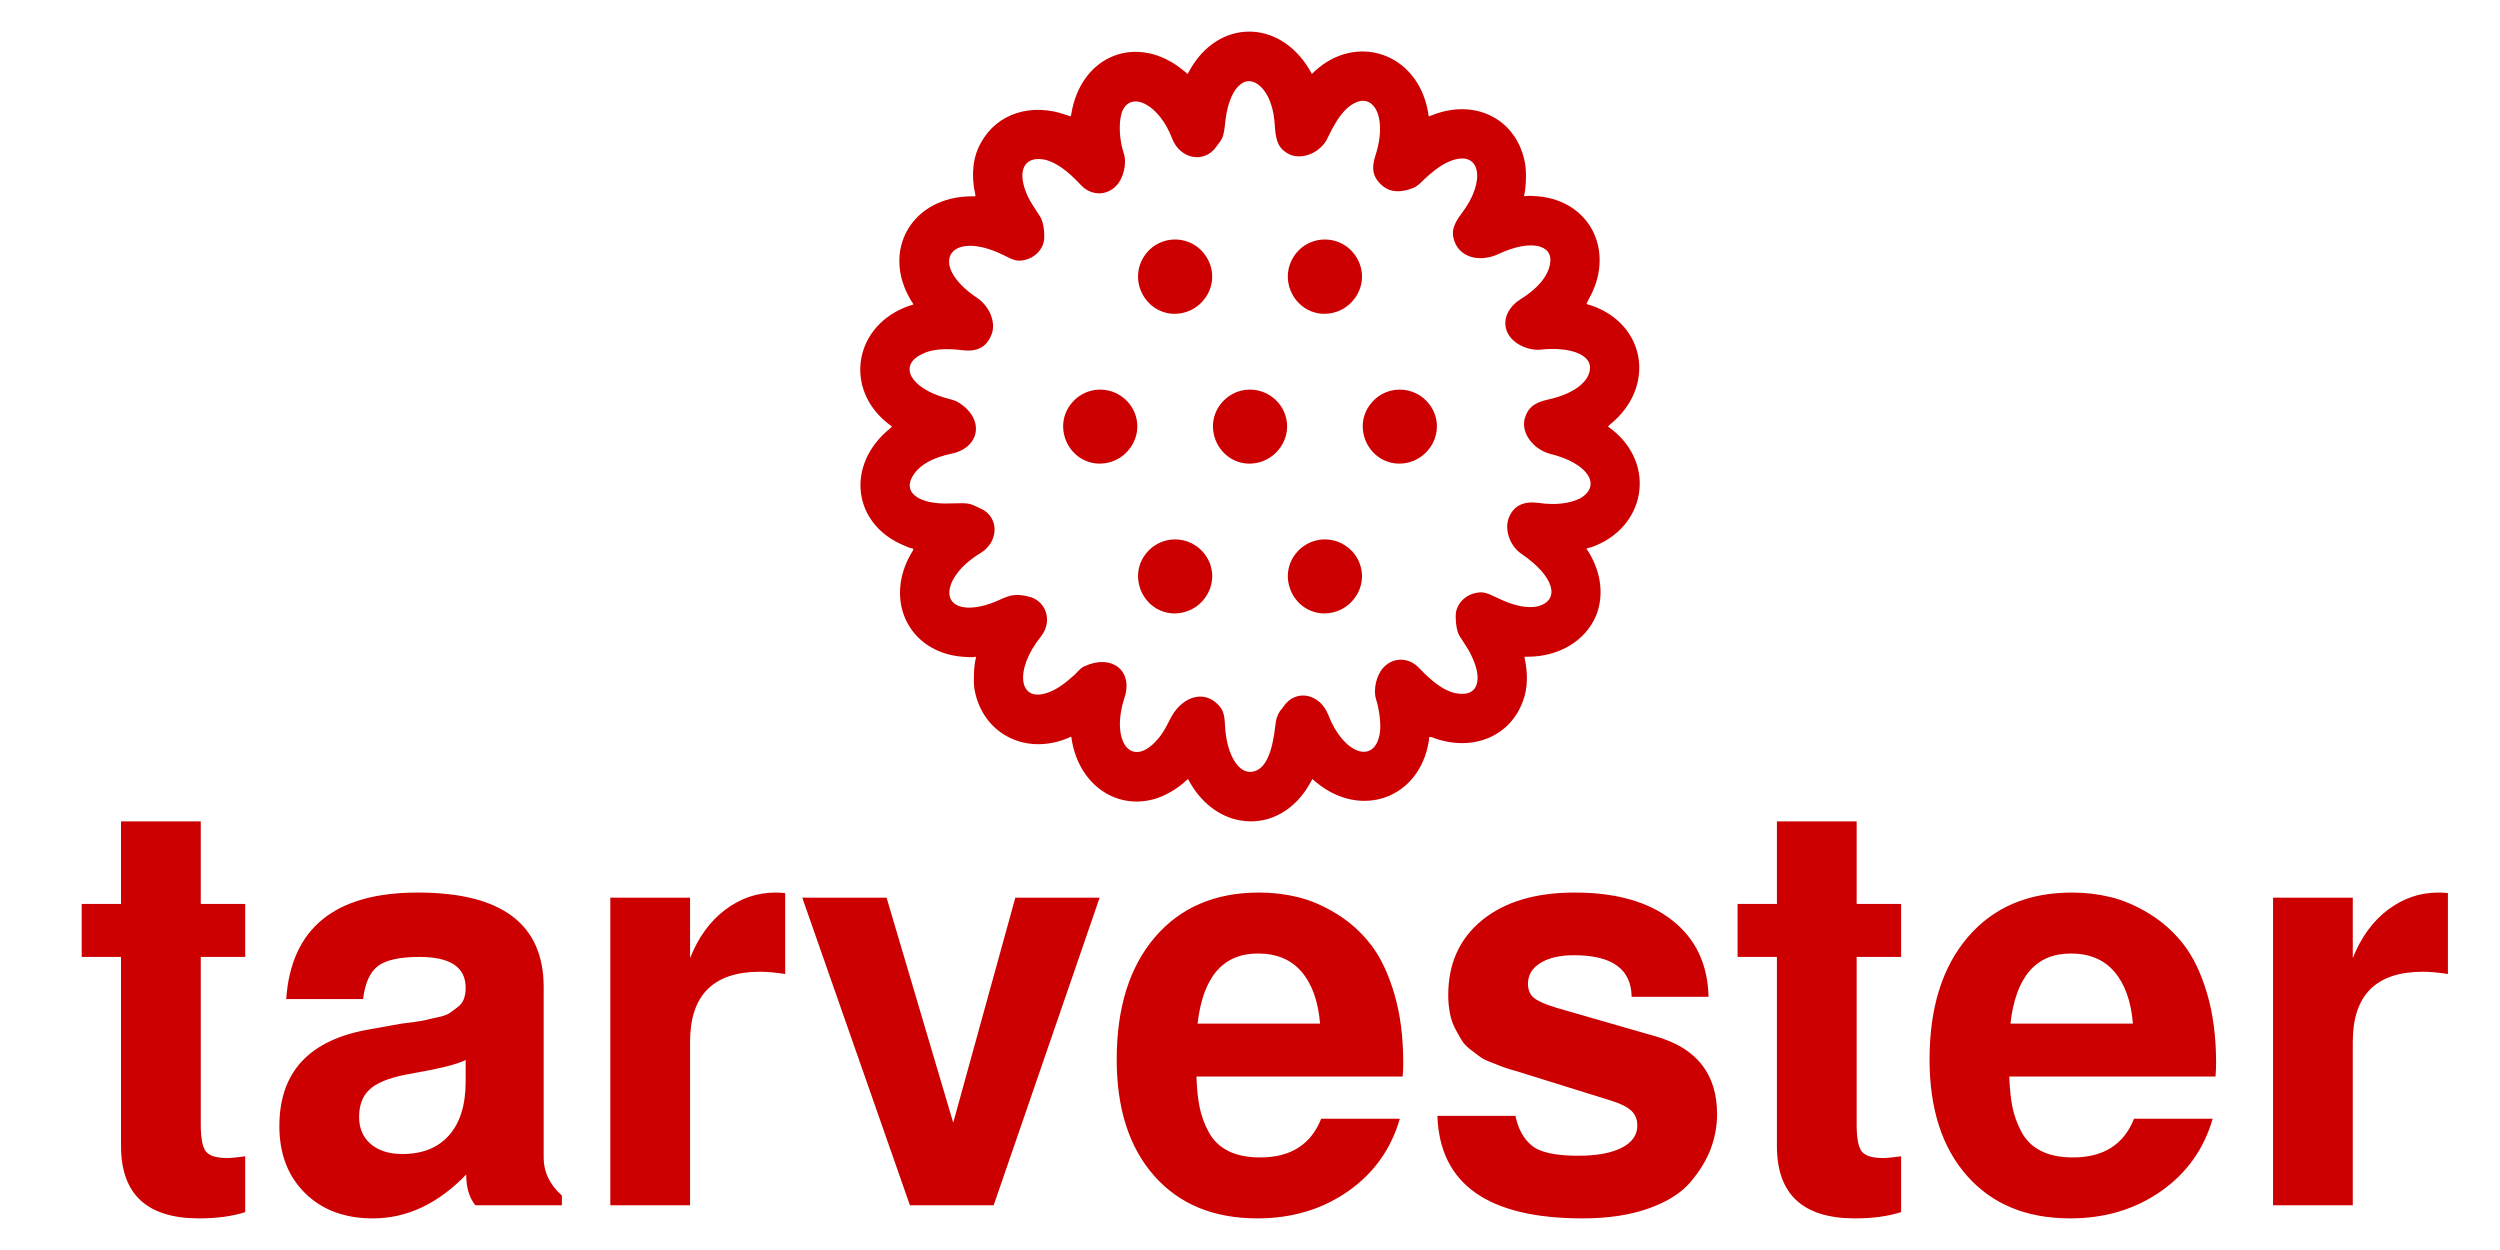
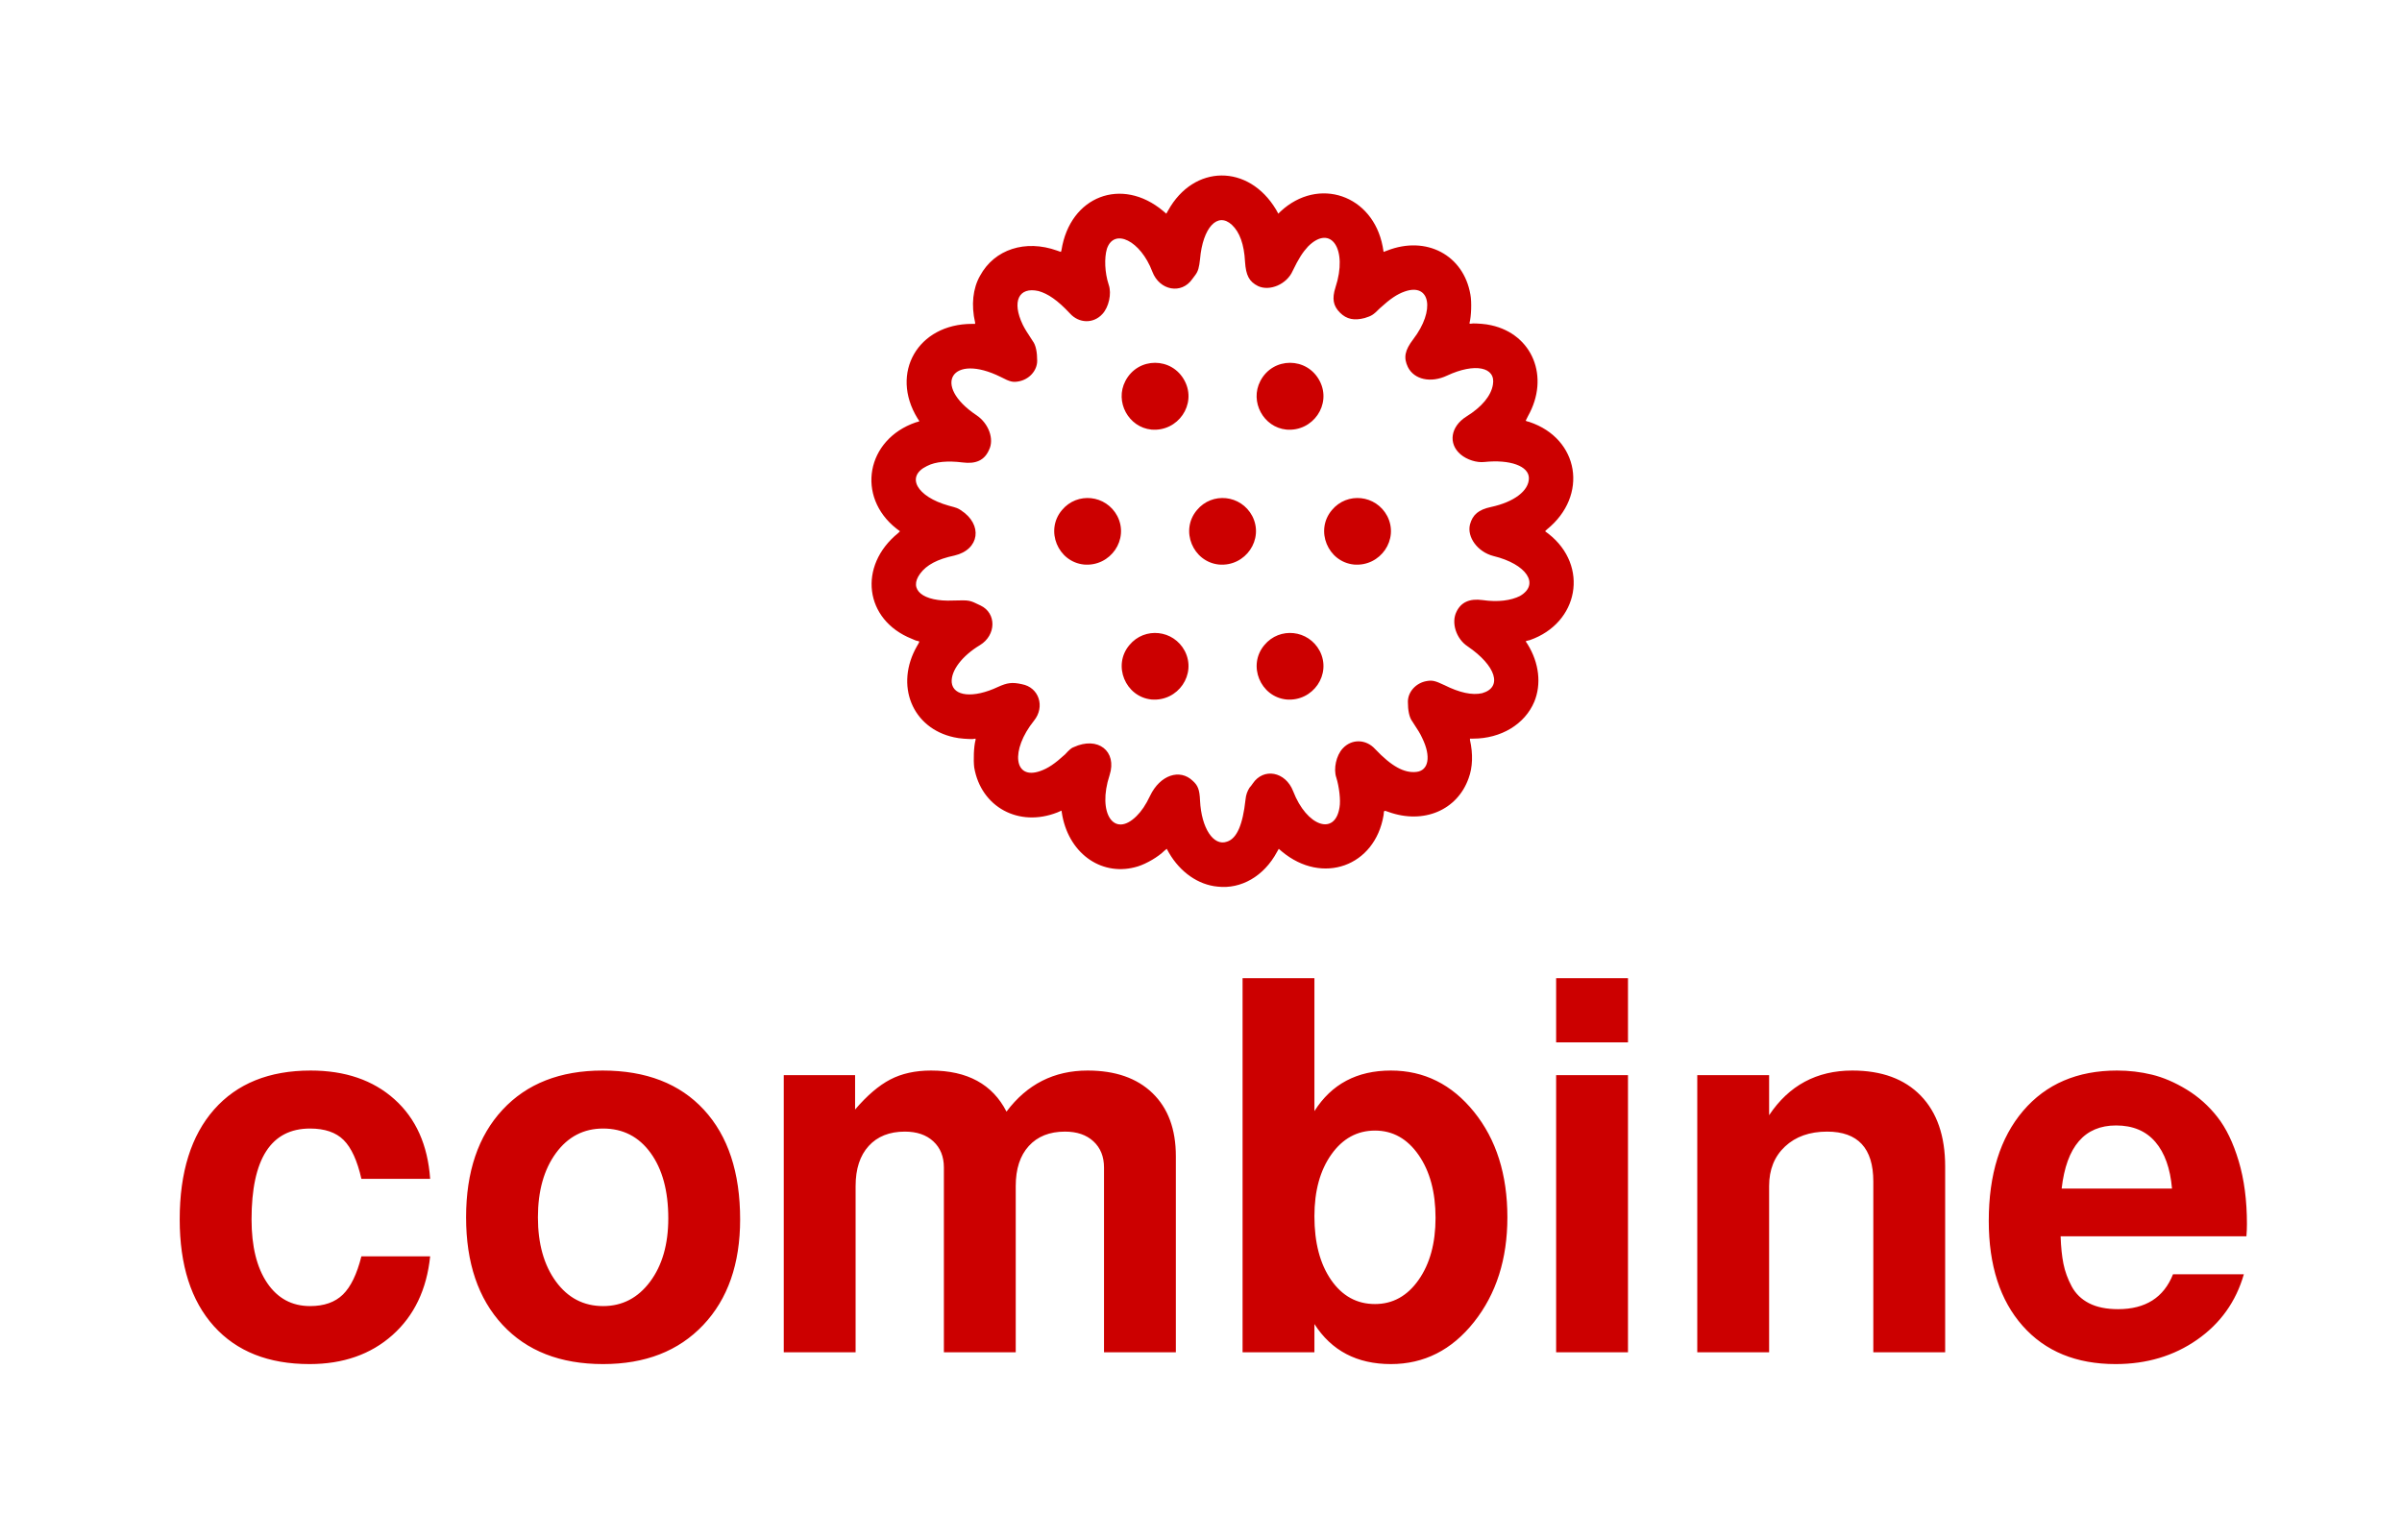
- <svg xmlns="http://www.w3.org/2000/svg" width="1280" height="640" viewBox="0 0 1280 640" version="1.1" id="svg1">
+ <svg xmlns="http://www.w3.org/2000/svg" width="1365" height="875" viewBox="0 0 1365 875" version="1.1" id="svg1">
  <defs id="defs1" />
  <g id="layer1" transform="translate(-225.35,51.92756)">
    <g id="g1">
      <g id="g2" transform="matrix(1.046866,0,0,1.046866,29.23448,18.61777)" style="stroke-width:0.955">
-         <path d="m 795.99,334.136 c -10.501,-0.977 -20.269,-7.815 -26.374,-18.316 l -1.221,-2.198 -1.221,0.977 c -3.419,3.419 -9.768,7.082 -14.408,8.547 -18.804,5.861 -36.875,-6.105 -41.027,-27.351 l -0.488,-2.931 -2.198,0.977 c -21.002,8.303 -41.515,-2.931 -45.178,-24.421 -0.488,-3.907 -0.244,-11.478 0.733,-14.897 v -0.733 l -1.709,0.244 c -2.198,0 -7.082,-0.244 -10.013,-0.977 -22.711,-4.884 -32.235,-28.328 -20.025,-49.574 1.465,-2.442 1.465,-2.442 0.488,-2.686 -0.488,0 -1.954,-0.488 -3.419,-1.221 -25.642,-10.257 -29.305,-39.562 -7.326,-57.389 l 0.977,-0.977 -1.954,-1.465 c -21.979,-17.339 -16.362,-48.353 10.501,-57.633 0.977,-0.244 1.954,-0.488 1.954,-0.733 0,0 -0.488,-0.733 -0.977,-1.465 C 617.962,55.25 633.347,28.632 662.652,28.632 h 1.709 v -0.733 c -2.198,-9.524 -1.221,-18.56 2.686,-25.398 7.815,-14.408 24.665,-19.781 41.76,-13.676 1.221,0.488 2.198,0.733 2.198,0.733 0,0 0,-0.488 0.244,-0.977 4.64,-29.305 32.724,-40.05 55.191,-21.246 l 1.709,1.465 0.977,-1.709 c 13.92,-25.153 43.713,-25.398 58.61,-0.488 l 1.221,2.198 1.221,-1.221 c 20.513,-19.048 50.063,-9.036 55.435,19.048 l 0.488,2.931 1.954,-0.733 c 21.246,-8.303 41.515,2.442 45.178,23.932 0.733,3.907 0.488,11.722 -0.488,15.385 0,0.488 0,0.488 1.954,0.244 2.198,0 6.838,0.244 9.768,0.977 22.467,4.884 31.991,28.084 20.025,49.33 -0.733,1.465 -1.221,2.442 -1.221,2.442 0,0.244 0.977,0.488 1.954,0.733 27.107,9.036 32.235,40.05 9.524,58.366 l -0.977,0.977 1.954,1.465 c 21.979,17.339 16.362,48.353 -10.257,57.633 -1.221,0.244 -2.198,0.488 -2.198,0.733 0,0 0.488,0.733 0.977,1.465 6.349,10.257 7.57,21.735 3.663,31.259 -5.128,12.21 -18.071,20.025 -33.212,20.025 h -1.709 v 0.733 c 1.709,7.57 1.465,14.897 -0.733,20.758 -6.105,17.339 -24.421,25.153 -43.469,18.316 -2.686,-0.977 -2.442,-0.977 -2.686,1.709 -4.64,27.84 -33.212,38.096 -55.191,19.781 l -1.709,-1.465 -0.977,1.709 c -7.082,13.187 -19.537,20.269 -32.235,18.804 z m 5.128,-24.421 c 5.373,-1.709 8.547,-9.28 10.013,-22.711 0.244,-2.686 0.977,-4.64 2.198,-6.594 0.488,-0.488 1.221,-1.465 1.709,-2.198 5.861,-8.792 17.827,-6.594 21.979,4.152 7.326,19.048 22.711,24.421 25.153,8.791 0.733,-3.907 -0.244,-11.478 -1.709,-16.118 -1.709,-4.884 0,-12.21 3.419,-15.874 4.884,-5.373 12.699,-5.128 17.583,0.244 9.036,9.524 15.874,13.187 22.467,12.455 6.594,-0.733 8.059,-8.303 3.175,-18.316 -1.221,-2.686 -2.198,-4.152 -5.373,-9.036 -1.709,-2.198 -2.442,-6.105 -2.442,-10.745 0,-5.373 4.396,-10.257 10.257,-11.234 2.93,-0.488 4.396,-0.244 9.524,2.198 8.303,4.152 15.141,5.617 20.513,4.396 11.234,-3.175 7.57,-14.897 -7.815,-25.398 -6.349,-4.152 -9.036,-12.943 -6.105,-18.804 2.442,-5.128 7.082,-7.326 14.164,-6.349 8.303,1.221 15.385,0.244 20.269,-2.198 10.989,-6.349 3.663,-17.339 -14.408,-21.735 -8.547,-2.198 -14.408,-10.257 -12.699,-17.095 1.465,-5.373 4.64,-8.059 11.478,-9.524 12.455,-2.686 20.513,-8.791 20.513,-15.629 0,-6.594 -10.257,-10.257 -24.177,-8.791 -4.152,0.488 -9.524,-1.221 -12.943,-4.152 -6.838,-5.861 -5.373,-15.141 3.175,-20.513 8.303,-5.128 13.431,-11.234 14.408,-17.339 1.709,-9.524 -9.768,-11.966 -24.909,-4.884 -8.792,4.152 -17.827,2.198 -21.246,-4.64 -2.442,-5.128 -1.709,-9.036 2.93,-15.141 11.966,-15.629 9.28,-30.77 -4.64,-25.886 -4.152,1.465 -7.815,3.907 -13.431,9.036 -3.663,3.663 -4.396,4.152 -8.303,5.373 -5.617,1.465 -9.768,0.733 -13.431,-2.93 -3.663,-3.663 -4.396,-7.57 -2.442,-13.676 6.838,-20.758 -2.442,-34.678 -14.897,-22.223 -2.93,3.175 -5.128,6.594 -8.303,13.187 -3.175,7.326 -12.455,11.234 -18.804,8.303 -4.884,-2.442 -6.594,-5.861 -7.082,-13.187 -0.488,-9.524 -2.93,-16.118 -7.082,-20.025 -7.815,-7.326 -15.874,1.465 -17.339,18.56 -0.488,4.396 -0.977,6.594 -2.686,8.791 -0.244,0.244 -0.977,1.221 -1.465,1.954 C 776.453,12.758 764.487,10.56 760.579,0.303 754.23,-16.547 739.822,-23.629 735.914,-12.151 c -1.465,4.884 -1.221,12.943 0.977,19.537 1.709,4.884 0,12.21 -3.419,15.873 -4.884,5.373 -12.699,5.128 -17.583,-0.244 -6.838,-7.326 -11.966,-10.745 -17.095,-12.21 -10.745,-2.442 -14.652,5.617 -8.547,18.316 1.221,2.442 2.198,3.907 5.373,8.791 1.709,2.198 2.442,6.105 2.442,10.745 0,5.373 -4.396,10.257 -10.257,11.234 -2.93,0.488 -4.396,0.244 -9.524,-2.442 -26.619,-13.187 -37.608,4.396 -13.187,20.758 6.594,4.396 9.768,12.943 6.838,18.804 -2.442,5.617 -7.082,7.815 -14.408,6.838 -7.815,-0.977 -14.652,-0.488 -19.292,1.954 -11.722,5.617 -5.617,16.606 11.722,21.49 4.64,1.221 5.128,1.465 6.594,2.442 12.21,7.815 10.257,21.49 -3.419,24.665 -9.28,1.954 -15.141,5.128 -18.56,9.768 -6.594,8.791 1.465,15.385 17.827,14.652 9.28,-0.244 8.791,-0.244 14.897,2.686 8.791,4.152 8.547,16.118 -0.244,21.49 -9.768,5.861 -15.873,13.92 -15.385,20.269 0.733,7.57 11.722,8.791 25.153,2.442 4.884,-2.198 7.57,-2.686 12.943,-1.465 9.28,1.709 12.699,12.21 6.594,19.781 -12.943,16.118 -10.989,32.48 3.419,27.351 4.152,-1.465 7.815,-3.907 13.431,-9.036 2.198,-2.442 3.663,-3.663 4.64,-3.907 13.187,-6.105 23.688,2.198 19.537,15.141 -6.838,20.758 2.442,34.433 14.652,22.223 2.686,-2.686 4.884,-5.861 7.326,-10.989 5.373,-11.234 16.118,-14.897 23.2,-8.059 2.686,2.442 3.663,4.64 3.907,10.745 0.733,14.897 7.326,24.909 14.652,22.223 z M 760.091,232.545 c -14.164,-1.465 -21.246,-18.56 -11.966,-29.549 8.303,-10.013 23.932,-8.303 30.038,3.175 6.594,12.699 -3.663,27.595 -18.071,26.374 z m 73.262,0 c -14.164,-1.465 -21.246,-18.56 -11.966,-29.549 8.303,-10.013 23.932,-8.303 30.038,3.175 6.594,12.699 -3.663,27.595 -18.071,26.374 z m -109.894,-73.262 c -14.164,-1.465 -21.246,-18.56 -11.966,-29.549 8.303,-10.013 23.932,-8.303 30.038,3.175 6.594,12.699 -3.663,27.595 -18.071,26.374 z m 73.262,0 c -14.164,-1.465 -21.246,-18.56 -11.966,-29.549 8.303,-10.013 23.932,-8.303 30.038,3.175 6.594,12.699 -3.663,27.595 -18.071,26.374 z m 73.262,0 c -14.164,-1.465 -21.246,-18.56 -11.966,-29.549 8.303,-10.013 23.932,-8.303 30.038,3.175 6.594,12.699 -3.663,27.595 -18.071,26.374 z M 760.091,86.02 C 747.636,84.799 740.066,70.88 745.927,59.646 c 6.838,-13.187 25.398,-13.187 32.235,0 6.594,12.699 -3.663,27.596 -18.071,26.374 z m 73.262,0 c -12.455,-1.221 -20.025,-15.141 -14.164,-26.374 6.838,-13.187 25.398,-13.187 32.235,0 6.594,12.699 -3.663,27.596 -18.071,26.374 z" id="path2" style="fill:#cc0000;fill-opacity:1;stroke-width:0.955" />
-         <text xml:space="preserve" style="font-style:italic;font-variant:normal;font-weight:normal;font-stretch:normal;font-size:278.588px;font-family:'Fira Code Two iScript';-inkscape-font-specification:'Fira Code Two iScript Italic';letter-spacing:0px;fill:#cc0000;fill-opacity:1;stroke:none;stroke-width:4.776;stroke-linecap:round;stroke-linejoin:round;stroke-miterlimit:20;stroke-dasharray:none;paint-order:stroke fill markers" x="221.45" y="522.094" id="text42">
-           <tspan id="tspan42" x="221.45" y="522.094" style="font-style:normal;font-variant:normal;font-weight:bold;font-stretch:normal;font-family:FreeSans;-inkscape-font-specification:'FreeSans Bold';letter-spacing:0px;fill:#cc0000;fill-opacity:1;stroke-width:4.776">tarvester</tspan>
-         </text>
+         <g id="g3" transform="translate(52.29788,144.6614)">
+           <path d="m 795.989,269.292 c -10.501,-0.977 -20.269,-7.815 -26.374,-18.316 l -1.221,-2.198 -1.221,0.977 c -3.419,3.419 -9.768,7.082 -14.408,8.547 -18.804,5.861 -36.875,-6.105 -41.027,-27.351 l -0.488,-2.931 -2.198,0.977 c -21.002,8.303 -41.515,-2.931 -45.178,-24.421 -0.488,-3.907 -0.244,-11.478 0.733,-14.897 v -0.733 l -1.709,0.244 c -2.198,0 -7.082,-0.244 -10.013,-0.977 -22.711,-4.884 -32.235,-28.328 -20.025,-49.574 1.465,-2.442 1.465,-2.442 0.488,-2.686 -0.488,0 -1.954,-0.488 -3.419,-1.221 C 604.286,124.477 600.623,95.172 622.601,77.345 l 0.977,-0.977 -1.954,-1.465 c -21.979,-17.339 -16.362,-48.353 10.501,-57.633 0.977,-0.244 1.954,-0.488 1.954,-0.733 0,0 -0.488,-0.733 -0.977,-1.465 -15.141,-24.665 0.244,-51.284 29.549,-51.284 h 1.709 v -0.733 c -2.198,-9.524 -1.221,-18.56 2.686,-25.398 7.815,-14.408 24.665,-19.781 41.76,-13.676 1.221,0.488 2.198,0.733 2.198,0.733 0,0 0,-0.488 0.244,-0.977 4.64,-29.305 32.724,-40.05 55.191,-21.246 l 1.709,1.465 0.977,-1.709 c 13.92,-25.153 43.713,-25.398 58.61,-0.488 l 1.221,2.198 1.221,-1.221 c 20.513,-19.048 50.063,-9.036 55.435,19.048 l 0.488,2.931 1.954,-0.733 c 21.246,-8.303 41.515,2.442 45.178,23.932 0.733,3.907 0.488,11.722 -0.488,15.385 0,0.488 0,0.488 1.954,0.244 2.198,0 6.838,0.244 9.768,0.977 22.467,4.884 31.991,28.084 20.025,49.33 -0.733,1.465 -1.221,2.442 -1.221,2.442 0,0.244 0.977,0.488 1.954,0.733 27.107,9.036 32.235,40.05 9.524,58.366 l -0.977,0.977 1.954,1.465 c 21.979,17.339 16.362,48.353 -10.257,57.633 -1.221,0.244 -2.198,0.488 -2.198,0.733 0,0 0.488,0.733 0.977,1.465 6.349,10.257 7.57,21.735 3.663,31.259 -5.128,12.21 -18.071,20.025 -33.212,20.025 h -1.709 v 0.733 c 1.709,7.57 1.465,14.897 -0.733,20.758 -6.105,17.339 -24.421,25.153 -43.469,18.316 -2.686,-0.977 -2.442,-0.977 -2.686,1.709 -4.64,27.84 -33.212,38.096 -55.191,19.781 l -1.709,-1.465 -0.977,1.709 c -7.082,13.187 -19.537,20.269 -32.235,18.804 z m 5.128,-24.421 c 5.373,-1.709 8.547,-9.28 10.013,-22.711 0.244,-2.686 0.977,-4.64 2.198,-6.594 0.488,-0.488 1.221,-1.465 1.709,-2.198 5.861,-8.792 17.827,-6.594 21.979,4.152 7.326,19.048 22.711,24.421 25.153,8.791 0.733,-3.907 -0.244,-11.478 -1.709,-16.118 -1.709,-4.884 0,-12.21 3.419,-15.874 4.884,-5.373 12.699,-5.128 17.583,0.244 9.036,9.524 15.874,13.187 22.467,12.455 6.594,-0.733 8.059,-8.303 3.175,-18.316 -1.221,-2.686 -2.198,-4.152 -5.373,-9.036 -1.709,-2.198 -2.442,-6.105 -2.442,-10.745 0,-5.373 4.396,-10.257 10.257,-11.234 2.93,-0.488 4.396,-0.244 9.524,2.198 8.303,4.152 15.141,5.617 20.513,4.396 11.234,-3.175 7.57,-14.897 -7.815,-25.398 -6.349,-4.152 -9.036,-12.943 -6.105,-18.804 2.442,-5.128 7.082,-7.326 14.164,-6.349 8.303,1.221 15.385,0.244 20.269,-2.198 10.989,-6.349 3.663,-17.339 -14.408,-21.734 -8.547,-2.198 -14.408,-10.257 -12.699,-17.095 1.465,-5.373 4.64,-8.059 11.478,-9.524 12.455,-2.686 20.513,-8.791 20.513,-15.629 0,-6.594 -10.257,-10.257 -24.177,-8.791 -4.152,0.488 -9.524,-1.221 -12.943,-4.152 -6.838,-5.861 -5.373,-15.141 3.175,-20.513 8.303,-5.128 13.431,-11.234 14.408,-17.339 1.709,-9.524 -9.768,-11.966 -24.909,-4.884 -8.792,4.152 -17.827,2.198 -21.246,-4.64 -2.442,-5.128 -1.709,-9.036 2.93,-15.141 11.966,-15.629 9.28,-30.77 -4.64,-25.886 -4.152,1.465 -7.815,3.907 -13.431,9.036 -3.663,3.663 -4.396,4.152 -8.303,5.373 -5.617,1.465 -9.768,0.733 -13.431,-2.93 -3.663,-3.663 -4.396,-7.57 -2.442,-13.676 6.838,-20.758 -2.442,-34.678 -14.897,-22.223 -2.93,3.175 -5.128,6.594 -8.303,13.187 -3.175,7.326 -12.455,11.234 -18.804,8.303 -4.884,-2.442 -6.594,-5.861 -7.082,-13.187 -0.488,-9.524 -2.93,-16.118 -7.082,-20.025 -7.815,-7.326 -15.874,1.465 -17.339,18.56 -0.488,4.396 -0.977,6.594 -2.686,8.791 -0.244,0.244 -0.977,1.221 -1.465,1.954 -5.861,8.547 -17.827,6.349 -21.735,-3.907 -6.349,-16.85 -20.758,-23.932 -24.665,-12.455 -1.465,4.884 -1.221,12.943 0.977,19.537 1.709,4.884 0,12.21 -3.419,15.873 -4.884,5.373 -12.699,5.128 -17.583,-0.244 -6.838,-7.326 -11.966,-10.745 -17.095,-12.21 -10.745,-2.442 -14.652,5.617 -8.547,18.316 1.221,2.442 2.198,3.907 5.373,8.791 1.709,2.198 2.442,6.105 2.442,10.745 0,5.373 -4.396,10.257 -10.257,11.234 -2.93,0.488 -4.396,0.244 -9.524,-2.442 -26.619,-13.187 -37.608,4.396 -13.187,20.758 6.594,4.396 9.768,12.943 6.838,18.804 -2.442,5.617 -7.082,7.815 -14.408,6.838 -7.815,-0.977 -14.652,-0.488 -19.292,1.954 -11.722,5.617 -5.617,16.606 11.722,21.49 4.64,1.221 5.128,1.465 6.594,2.442 12.21,7.815 10.257,21.49 -3.419,24.665 -9.28,1.954 -15.141,5.128 -18.56,9.768 -6.594,8.791 1.465,15.385 17.827,14.652 9.28,-0.244 8.791,-0.244 14.897,2.686 8.791,4.152 8.547,16.118 -0.244,21.49 -9.768,5.861 -15.873,13.92 -15.385,20.269 0.733,7.57 11.722,8.791 25.153,2.442 4.884,-2.198 7.57,-2.686 12.943,-1.465 9.28,1.709 12.699,12.21 6.594,19.781 -12.943,16.118 -10.989,32.48 3.419,27.351 4.152,-1.465 7.815,-3.907 13.431,-9.036 2.198,-2.442 3.663,-3.663 4.64,-3.907 13.187,-6.105 23.688,2.198 19.537,15.141 -6.838,20.758 2.442,34.433 14.652,22.223 2.686,-2.686 4.884,-5.861 7.326,-10.989 5.373,-11.234 16.118,-14.897 23.2,-8.059 2.686,2.442 3.663,4.64 3.907,10.745 0.733,14.897 7.326,24.909 14.652,22.223 z m -41.027,-77.17 c -14.164,-1.465 -21.246,-18.56 -11.966,-29.549 8.303,-10.013 23.932,-8.303 30.038,3.175 6.594,12.699 -3.663,27.595 -18.071,26.374 z m 73.262,0 c -14.164,-1.465 -21.246,-18.56 -11.966,-29.549 8.303,-10.013 23.932,-8.303 30.038,3.175 6.594,12.699 -3.663,27.595 -18.071,26.374 z M 723.459,94.44 c -14.164,-1.465 -21.246,-18.56 -11.966,-29.549 8.303,-10.013 23.932,-8.303 30.038,3.175 6.594,12.699 -3.663,27.595 -18.071,26.374 z m 73.262,0 c -14.164,-1.465 -21.246,-18.56 -11.966,-29.549 8.303,-10.013 23.932,-8.303 30.038,3.175 6.594,12.699 -3.663,27.595 -18.071,26.374 z m 73.262,0 c -14.164,-1.465 -21.246,-18.56 -11.966,-29.549 8.303,-10.013 23.932,-8.303 30.038,3.175 6.594,12.699 -3.663,27.595 -18.071,26.374 z M 760.09,21.177 C 747.636,19.956 740.065,6.036 745.926,-5.197 c 6.838,-13.187 25.398,-13.187 32.235,0 6.594,12.699 -3.663,27.596 -18.071,26.374 z m 73.262,0 C 820.898,19.956 813.328,6.036 819.189,-5.197 c 6.838,-13.187 25.398,-13.187 32.235,0 6.594,12.699 -3.663,27.596 -18.071,26.374 z" id="path2" style="fill:#cc0000;fill-opacity:1;stroke-width:0.955" />
+           <text xml:space="preserve" style="font-style:italic;font-variant:normal;font-weight:normal;font-stretch:normal;font-size:278.588px;font-family:'Fira Code Two iScript';-inkscape-font-specification:'Fira Code Two iScript Italic';letter-spacing:0px;fill:#cc0000;fill-opacity:1;stroke:none;stroke-width:4.776;stroke-linecap:round;stroke-linejoin:round;stroke-miterlimit:20;stroke-dasharray:none;paint-order:stroke fill markers" x="221.45" y="522.094" id="text42">
+             <tspan id="tspan42" x="221.45" y="522.094" style="font-style:normal;font-variant:normal;font-weight:bold;font-stretch:normal;font-family:FreeSans;-inkscape-font-specification:'FreeSans Bold';letter-spacing:0px;fill:#cc0000;fill-opacity:1;stroke-width:4.776">combine</tspan>
+           </text>
+         </g>
      </g>
      <text xml:space="preserve" style="font-weight:bold;font-size:26.667px;font-family:FreeSans;-inkscape-font-specification:'FreeSans Bold';letter-spacing:0px;fill:#cc0000;paint-order:stroke fill markers" x="609.35" y="268.072" id="text2">
        <tspan id="tspan2" x="609.35" y="268.072"> </tspan>
      </text>
      <text xml:space="preserve" style="font-weight:bold;font-size:26.667px;font-family:FreeSans;-inkscape-font-specification:'FreeSans Bold';text-align:center;letter-spacing:0px;text-anchor:middle;fill:#cc0000;paint-order:stroke fill markers" x="609.35" y="307.072" id="text4">
        <tspan id="tspan4" x="613.057" y="307.072"> </tspan>
      </text>
    </g>
  </g>
</svg>
